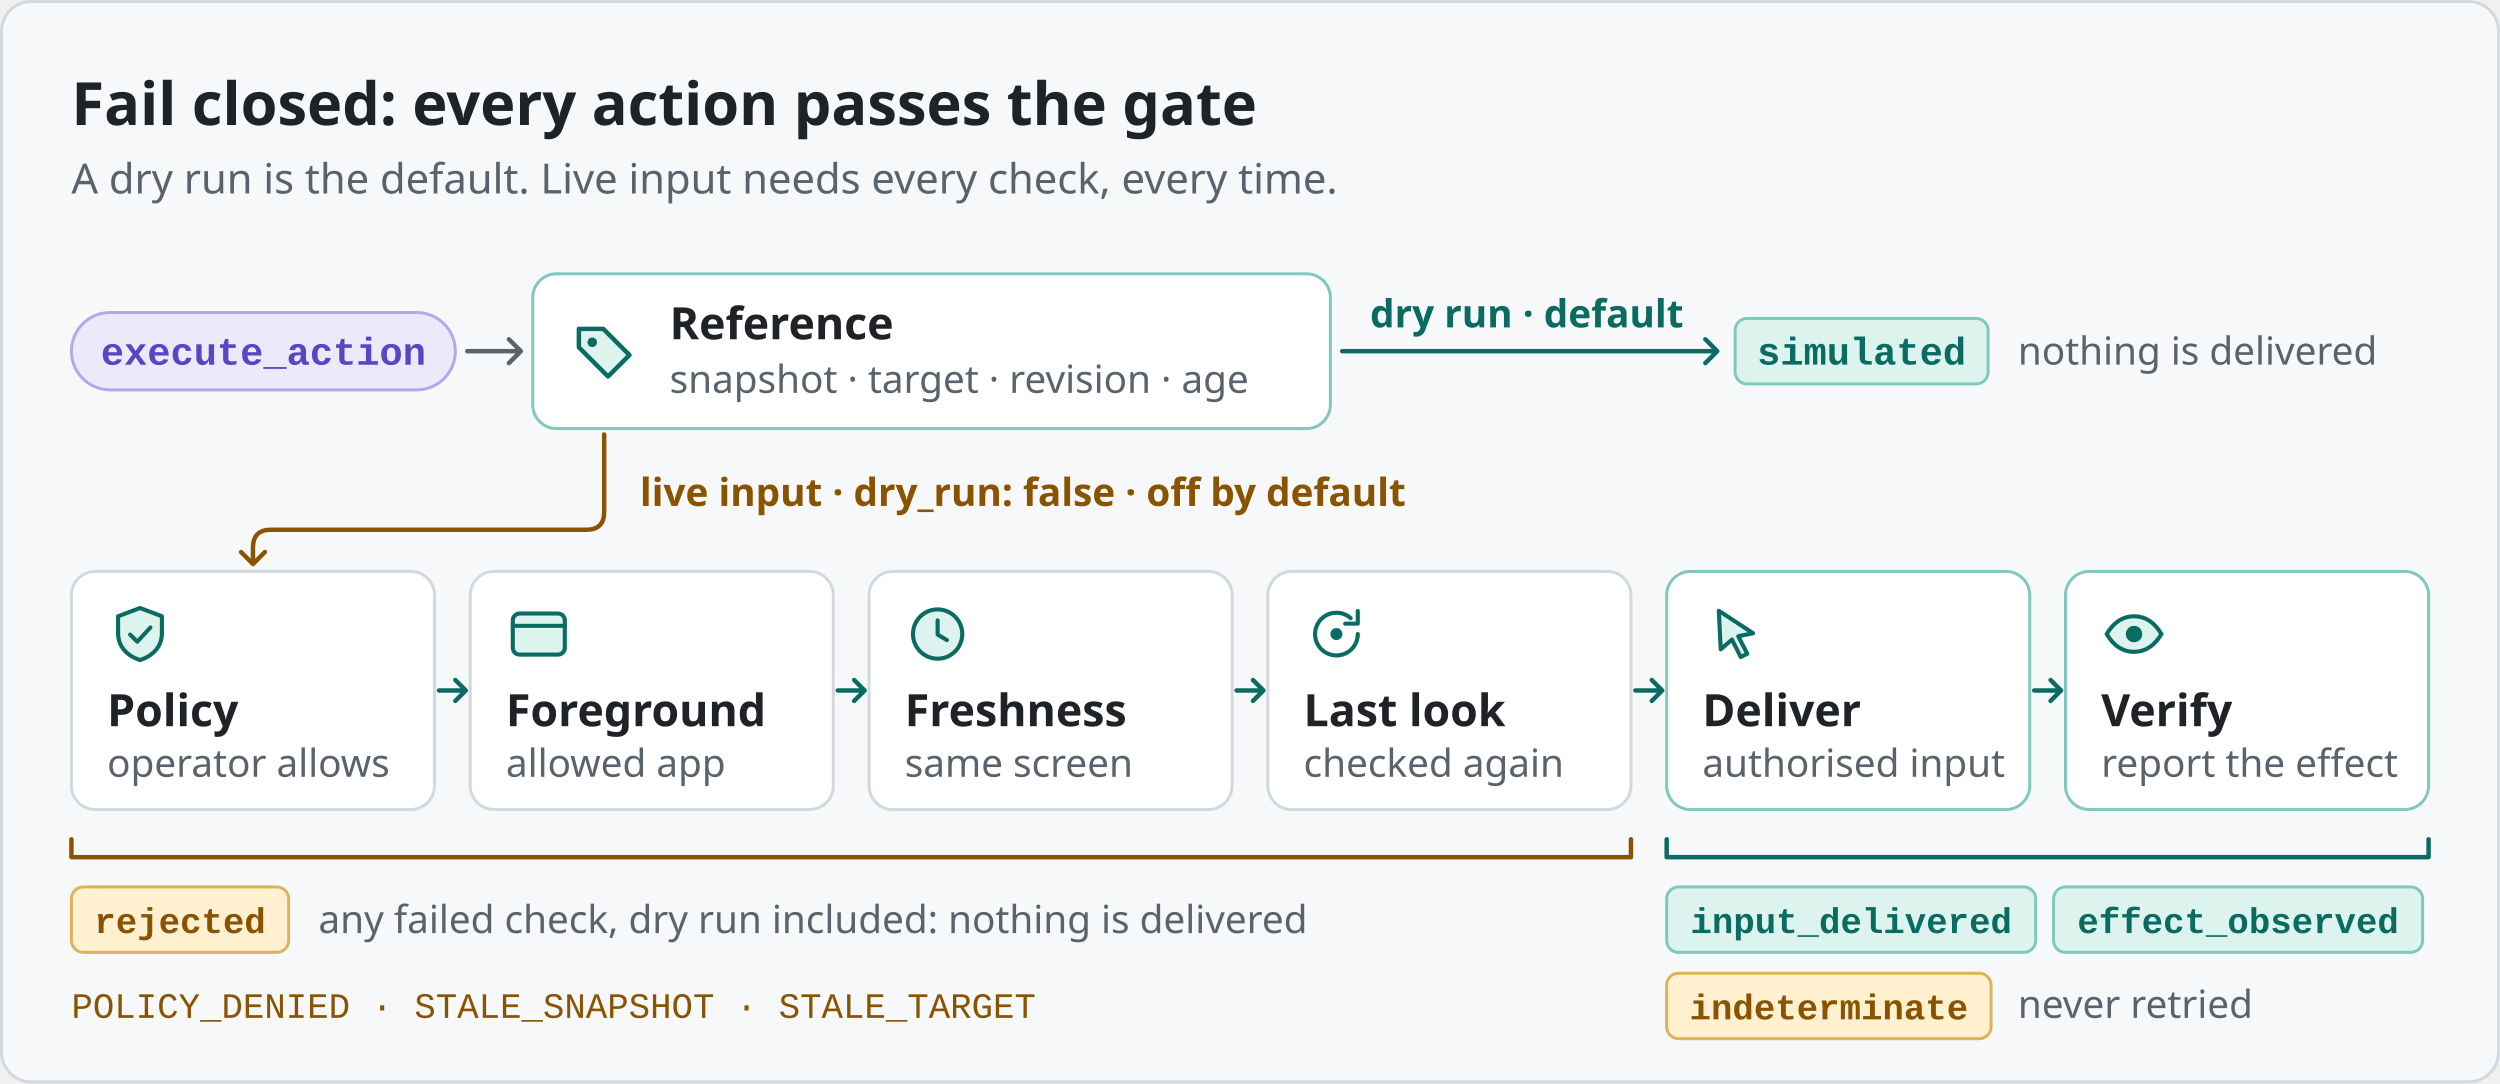
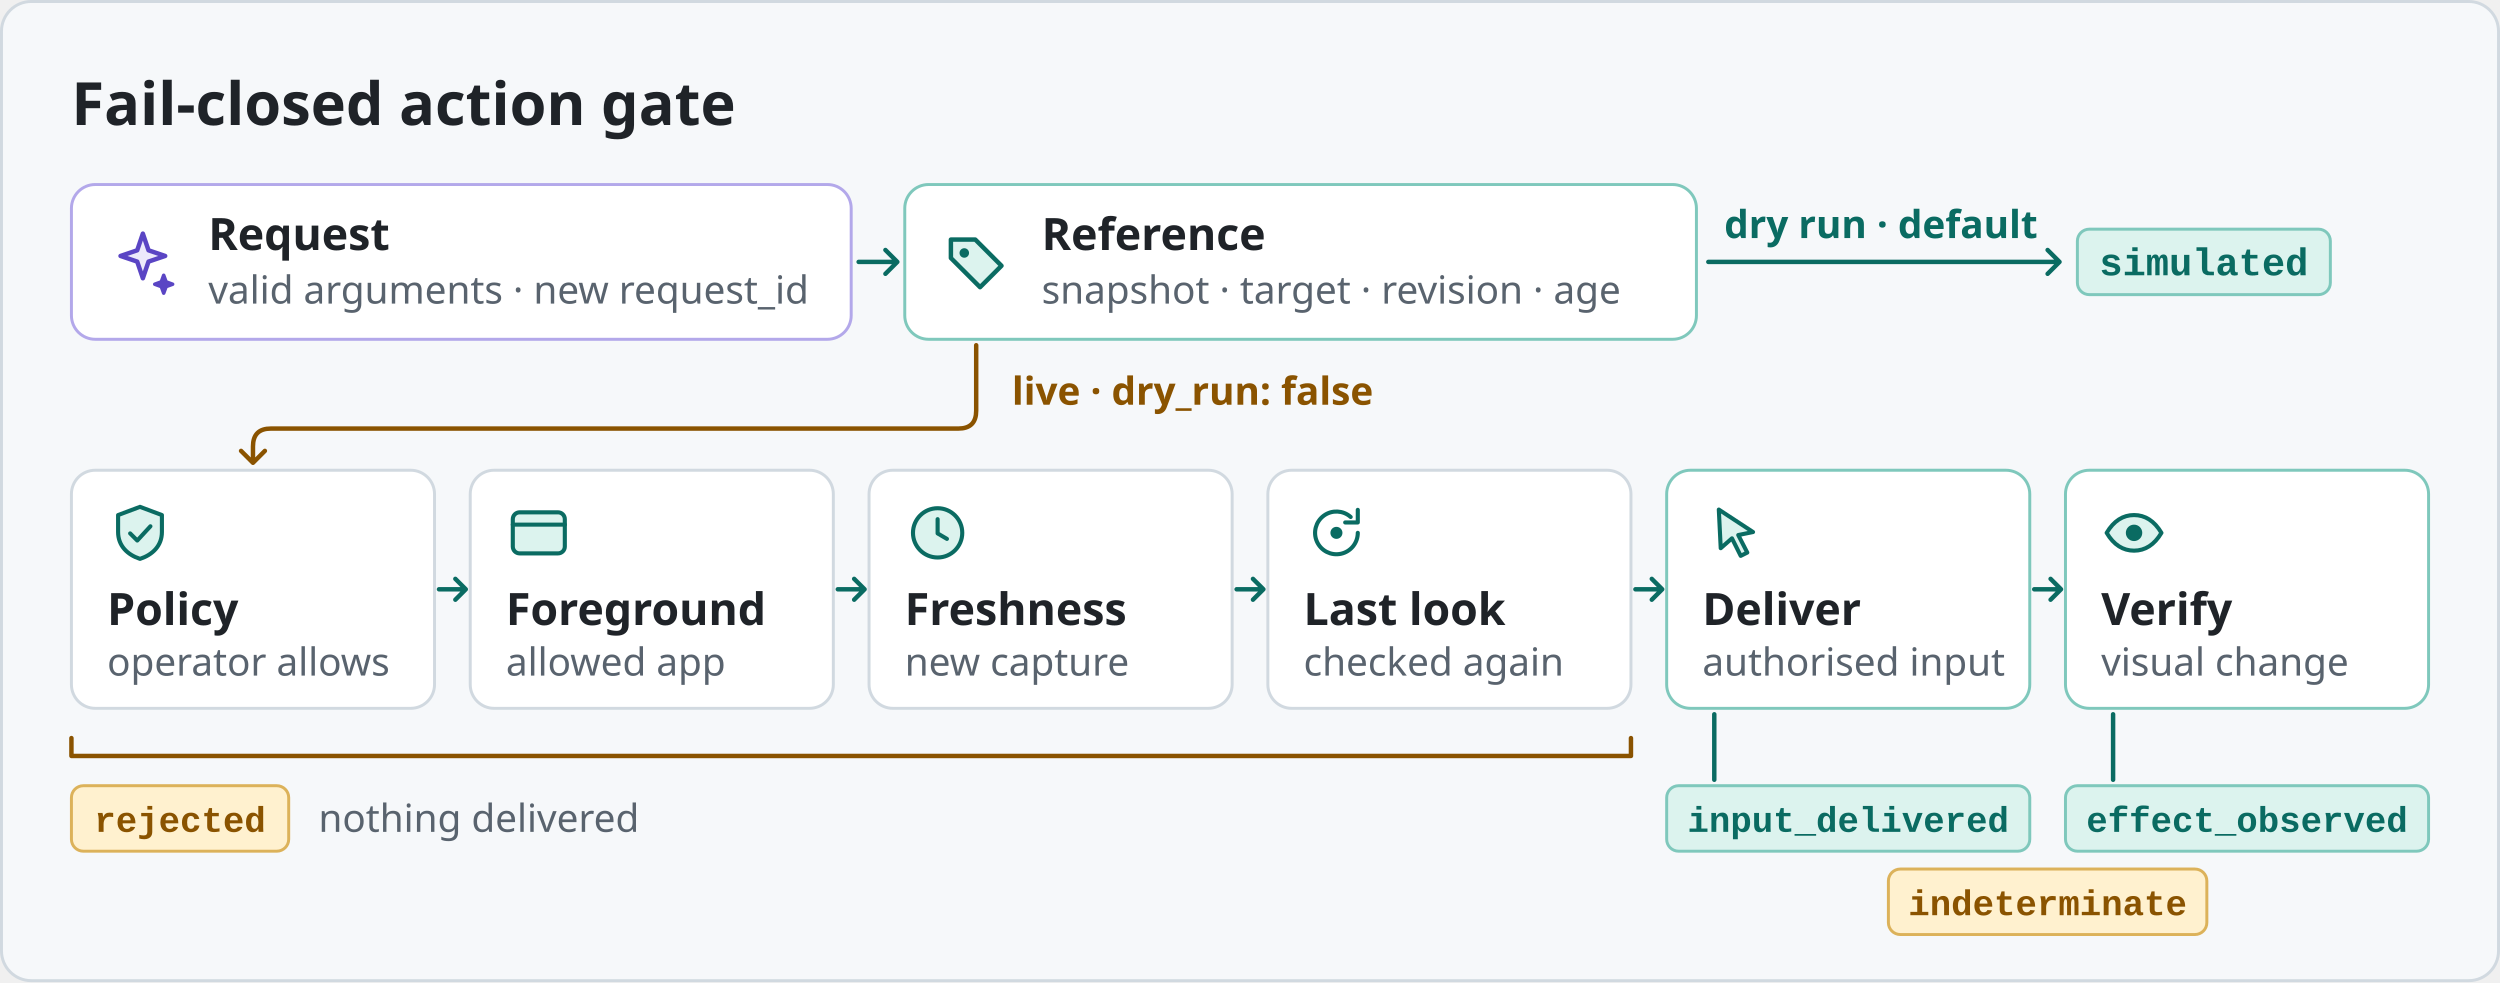
- <svg xmlns="http://www.w3.org/2000/svg" viewBox="0 0 840 364" width="840" height="364" role="img" aria-labelledby="title desc">
+ <svg xmlns="http://www.w3.org/2000/svg" viewBox="0 0 840 330" width="840" height="330" role="img" aria-labelledby="title desc">
  <style>text{font-family:-apple-system,BlinkMacSystemFont,"Segoe UI","Noto Sans",Helvetica,Arial,sans-serif}.m{font-family:ui-monospace,SFMono-Regular,"SF Mono",Menlo,Consolas,"Liberation Mono",monospace}</style>
-   <rect x="0.5" y="0.5" width="839" height="363" rx="10" fill="#f6f8fa" stroke="#d1d9e0" />
-   <text x="24" y="42" font-size="20" fill="#1f2328" font-weight="700">Fail closed: every action passes the gate</text>
-   <text x="24" y="65" font-size="14" fill="#59636e">A dry run is the default. Live input needs every check, every time.</text>
-   <rect x="24" y="105" width="129" height="26" rx="13" fill="#ece9fb" stroke="#b3a8ea" />
-   <text x="88.5" y="122.55" font-size="13" fill="#5a45c4" font-weight="600" text-anchor="middle" class="m">execute_action</text>
-   <path d="M157 118L175 118M171 114L175 118L171 122" fill="none" stroke="#59636e" stroke-width="1.5" stroke-linecap="round" stroke-linejoin="round" />
-   <rect x="179" y="92" width="268" height="52" rx="8" fill="#ffffff" stroke="#7fc8bc" />
-   <g transform="translate(191 106)">
+   <rect x="0.5" y="0.5" width="839" height="329" rx="10" fill="#f6f8fa" stroke="#d1d9e0" />
+   <text x="24" y="42" font-size="20" fill="#1f2328" font-weight="700">Fail-closed action gate</text>
+   <rect x="24" y="62" width="262" height="52" rx="8" fill="#ffffff" stroke="#b3a8ea" />
+   <g transform="translate(36 76)">
+     <path d="M12 2.5l1.9 5.6 5.6 1.9-5.6 1.9-1.9 5.6-1.9-5.6-5.6-1.9 5.6-1.9z" fill="#ece9fb" stroke="#5a45c4" stroke-width="1.5" stroke-linecap="round" stroke-linejoin="round" />
+     <path d="M19 16.5l.8 2.2 2.2.8-2.2.8-.8 2.2-.8-2.2-2.2-.8 2.2-.8z" fill="#5a45c4" stroke="#5a45c4" stroke-width="1.2" stroke-linecap="round" stroke-linejoin="round" />
+   </g>
+   <text x="70" y="84" font-size="15" fill="#1f2328" font-weight="600">Request</text>
+   <text x="70" y="102" font-size="13" fill="#59636e">valid arguments · new request_id</text>
+   <path d="M288.5 88L301.5 88M297.5 84L301.5 88L297.5 92" fill="none" stroke="#0a6b62" stroke-width="1.5" stroke-linecap="round" stroke-linejoin="round" />
+   <rect x="304" y="62" width="266" height="52" rx="8" fill="#ffffff" stroke="#7fc8bc" />
+   <g transform="translate(316 76)">
    <path d="M3.5 4.5h8.2l8.8 8.8-7.2 7.2-9.8-9.8z" fill="#dcf3ee" stroke="#0a6b62" stroke-width="1.5" stroke-linecap="round" stroke-linejoin="round" />
    <circle cx="8" cy="9" r="1.6" fill="#0a6b62" />
  </g>
-   <text x="225" y="114" font-size="15" fill="#1f2328" font-weight="600">Reference</text>
-   <text x="225" y="132" font-size="13" fill="#59636e">snapshot · target · revision · age</text>
-   <path d="M451 118L577 118M573 114L577 118L573 122" fill="none" stroke="#0a6b62" stroke-width="1.5" stroke-linecap="round" stroke-linejoin="round" />
-   <text x="513" y="110" font-size="13" fill="#0a6b62" font-weight="600" text-anchor="middle">dry run · default</text>
-   <rect x="583" y="107" width="85" height="22" rx="4" fill="#dcf3ee" stroke="#7fc8bc" />
-   <text x="625.5" y="122.5" font-size="13" fill="#0a6b62" font-weight="600" text-anchor="middle" class="m">simulated</text>
-   <text x="678" y="122.5" font-size="13" fill="#59636e">nothing is delivered</text>
-   <path d="M203 146L203 172Q203 178 197 178L91 178Q85 178 85 184L85 189.5M81 185.5L85 189.5L89 185.5" fill="none" stroke="#8a5300" stroke-width="1.5" stroke-linecap="round" stroke-linejoin="round" />
-   <text x="215" y="170" font-size="13" fill="#8a5300" font-weight="600">live input · dry_run: false · off by default</text>
-   <rect x="24" y="192" width="122" height="80" rx="8" fill="#ffffff" stroke="#d1d9e0" />
-   <g transform="translate(36 202) scale(0.92)">
+   <text x="350" y="84" font-size="15" fill="#1f2328" font-weight="600">Reference</text>
+   <text x="350" y="102" font-size="13" fill="#59636e">snapshot · target · revision · age</text>
+   <path d="M574 88L692 88M688 84L692 88L688 92" fill="none" stroke="#0a6b62" stroke-width="1.5" stroke-linecap="round" stroke-linejoin="round" />
+   <text x="632" y="80" font-size="13" fill="#0a6b62" font-weight="600" text-anchor="middle">dry run · default</text>
+   <rect x="698" y="77" width="85" height="22" rx="4" fill="#dcf3ee" stroke="#7fc8bc" />
+   <text x="740.5" y="92.5" font-size="13" fill="#0a6b62" font-weight="600" text-anchor="middle" class="m">simulated</text>
+   <path d="M328 116L328 138Q328 144 322 144L91 144Q85 144 85 150L85 155.5M81 151.5L85 155.5L89 151.5" fill="none" stroke="#8a5300" stroke-width="1.5" stroke-linecap="round" stroke-linejoin="round" />
+   <text x="340" y="136" font-size="13" fill="#8a5300" font-weight="600">live · dry_run: false</text>
+   <rect x="24" y="158" width="122" height="80" rx="8" fill="#ffffff" stroke="#d1d9e0" />
+   <g transform="translate(36 168) scale(0.92)">
    <path d="M12 2.5l8 3v6.2c0 5-3.4 8.3-8 9.8-4.6-1.5-8-4.8-8-9.8V5.5z" fill="#dcf3ee" stroke="#0a6b62" stroke-width="1.5" stroke-linecap="round" stroke-linejoin="round" />
    <path d="M8.4 12.2l2.6 2.6 4.8-5.2" fill="none" stroke="#0a6b62" stroke-width="1.5" stroke-linecap="round" stroke-linejoin="round" />
  </g>
-   <text x="36" y="244" font-size="15" fill="#1f2328" font-weight="600">Policy</text>
-   <text x="36" y="261" font-size="13" fill="#59636e">operator allows</text>
-   <path d="M147.5 232L156.5 232M153 228.5L156.5 232L153 235.5" fill="none" stroke="#0a6b62" stroke-width="1.5" stroke-linecap="round" stroke-linejoin="round" />
-   <rect x="158" y="192" width="122" height="80" rx="8" fill="#ffffff" stroke="#d1d9e0" />
-   <g transform="translate(170 202) scale(0.92)">
+   <text x="36" y="210" font-size="15" fill="#1f2328" font-weight="600">Policy</text>
+   <text x="36" y="227" font-size="13" fill="#59636e">operator allows</text>
+   <path d="M147.5 198L156.5 198M153 194.5L156.5 198L153 201.5" fill="none" stroke="#0a6b62" stroke-width="1.5" stroke-linecap="round" stroke-linejoin="round" />
+   <rect x="158" y="158" width="122" height="80" rx="8" fill="#ffffff" stroke="#d1d9e0" />
+   <g transform="translate(170 168) scale(0.92)">
    <rect x="2.5" y="4.5" width="19" height="15" rx="2.5" fill="#dcf3ee" stroke="#0a6b62" stroke-width="1.5" />
    <path d="M2.5 9h19" fill="none" stroke="#0a6b62" stroke-width="1.5" stroke-linecap="round" stroke-linejoin="round" />
  </g>
-   <text x="170" y="244" font-size="15" fill="#1f2328" font-weight="600">Foreground</text>
-   <text x="170" y="261" font-size="13" fill="#59636e">allowed app</text>
-   <path d="M281.5 232L290.5 232M287 228.5L290.5 232L287 235.5" fill="none" stroke="#0a6b62" stroke-width="1.5" stroke-linecap="round" stroke-linejoin="round" />
-   <rect x="292" y="192" width="122" height="80" rx="8" fill="#ffffff" stroke="#d1d9e0" />
-   <g transform="translate(304 202) scale(0.92)">
+   <text x="170" y="210" font-size="15" fill="#1f2328" font-weight="600">Foreground</text>
+   <text x="170" y="227" font-size="13" fill="#59636e">allowed app</text>
+   <path d="M281.5 198L290.5 198M287 194.5L290.5 198L287 201.5" fill="none" stroke="#0a6b62" stroke-width="1.5" stroke-linecap="round" stroke-linejoin="round" />
+   <rect x="292" y="158" width="122" height="80" rx="8" fill="#ffffff" stroke="#d1d9e0" />
+   <g transform="translate(304 168) scale(0.92)">
    <circle cx="12" cy="12" r="9" fill="#dcf3ee" stroke="#0a6b62" stroke-width="1.5" />
    <path d="M12 7v5.2l3.4 2" fill="none" stroke="#0a6b62" stroke-width="1.5" stroke-linecap="round" stroke-linejoin="round" />
  </g>
-   <text x="304" y="244" font-size="15" fill="#1f2328" font-weight="600">Freshness</text>
-   <text x="304" y="261" font-size="13" fill="#59636e">same screen</text>
-   <path d="M415.5 232L424.5 232M421 228.5L424.5 232L421 235.5" fill="none" stroke="#0a6b62" stroke-width="1.5" stroke-linecap="round" stroke-linejoin="round" />
-   <rect x="426" y="192" width="122" height="80" rx="8" fill="#ffffff" stroke="#d1d9e0" />
-   <g transform="translate(438 202) scale(0.92)">
+   <text x="304" y="210" font-size="15" fill="#1f2328" font-weight="600">Freshness</text>
+   <text x="304" y="227" font-size="13" fill="#59636e">new capture</text>
+   <path d="M415.5 198L424.5 198M421 194.5L424.5 198L421 201.5" fill="none" stroke="#0a6b62" stroke-width="1.5" stroke-linecap="round" stroke-linejoin="round" />
+   <rect x="426" y="158" width="122" height="80" rx="8" fill="#ffffff" stroke="#d1d9e0" />
+   <g transform="translate(438 168) scale(0.92)">
    <path d="M19.8 12a7.8 7.8 0 1 1-2.6-5.8M19.8 3.6v4.6h-4.6" fill="none" stroke="#0a6b62" stroke-width="1.5" stroke-linecap="round" stroke-linejoin="round" />
    <circle cx="12" cy="12" r="2.2" fill="#0a6b62" />
  </g>
-   <text x="438" y="244" font-size="15" fill="#1f2328" font-weight="600">Last look</text>
-   <text x="438" y="261" font-size="13" fill="#59636e">checked again</text>
-   <path d="M549.5 232L558.5 232M555 228.5L558.5 232L555 235.5" fill="none" stroke="#0a6b62" stroke-width="1.5" stroke-linecap="round" stroke-linejoin="round" />
-   <rect x="560" y="192" width="122" height="80" rx="8" fill="#ffffff" stroke="#7fc8bc" />
-   <g transform="translate(572 202) scale(0.92)">
+   <text x="438" y="210" font-size="15" fill="#1f2328" font-weight="600">Last look</text>
+   <text x="438" y="227" font-size="13" fill="#59636e">checked again</text>
+   <path d="M549.5 198L558.5 198M555 194.5L558.5 198L555 201.5" fill="none" stroke="#0a6b62" stroke-width="1.5" stroke-linecap="round" stroke-linejoin="round" />
+   <rect x="560" y="158" width="122" height="80" rx="8" fill="#ffffff" stroke="#7fc8bc" />
+   <g transform="translate(572 168) scale(0.92)">
    <path d="M6 3.5l12.5 8.2-5.4 1.1 3.3 6.4-2.4 1.2-3.2-6.4-4.1 3.6z" fill="#dcf3ee" stroke="#0a6b62" stroke-width="1.5" stroke-linecap="round" stroke-linejoin="round" />
  </g>
-   <text x="572" y="244" font-size="15" fill="#1f2328" font-weight="600">Deliver</text>
-   <text x="572" y="261" font-size="13" fill="#59636e">authorised input</text>
-   <path d="M683.5 232L692.5 232M689 228.5L692.5 232L689 235.5" fill="none" stroke="#0a6b62" stroke-width="1.5" stroke-linecap="round" stroke-linejoin="round" />
-   <rect x="694" y="192" width="122" height="80" rx="8" fill="#ffffff" stroke="#7fc8bc" />
-   <g transform="translate(706 202) scale(0.92)">
+   <text x="572" y="210" font-size="15" fill="#1f2328" font-weight="600">Deliver</text>
+   <text x="572" y="227" font-size="13" fill="#59636e">authorised input</text>
+   <path d="M683.5 198L692.5 198M689 194.5L692.5 198L689 201.5" fill="none" stroke="#0a6b62" stroke-width="1.5" stroke-linecap="round" stroke-linejoin="round" />
+   <rect x="694" y="158" width="122" height="80" rx="8" fill="#ffffff" stroke="#7fc8bc" />
+   <g transform="translate(706 168) scale(0.92)">
    <path d="M2 12c2.6-4.4 6-6.5 10-6.5s7.4 2.1 10 6.5c-2.6 4.4-6 6.5-10 6.5S4.6 16.4 2 12z" fill="#dcf3ee" stroke="#0a6b62" stroke-width="1.5" stroke-linecap="round" stroke-linejoin="round" />
    <circle cx="12" cy="12" r="3" fill="#0a6b62" />
  </g>
-   <text x="706" y="244" font-size="15" fill="#1f2328" font-weight="600">Verify</text>
-   <text x="706" y="261" font-size="13" fill="#59636e">report the effect</text>
-   <path d="M24 282v6h524v-6" fill="none" stroke="#8a5300" stroke-width="1.5" stroke-linecap="round" stroke-linejoin="round" />
-   <rect x="24" y="298" width="73" height="22" rx="4" fill="#fff1cf" stroke="#dcb25a" />
-   <text x="60.5" y="313.5" font-size="12" fill="#8a5300" font-weight="600" text-anchor="middle" class="m">rejected</text>
-   <text x="107" y="313.5" font-size="13" fill="#59636e">any failed check, dry run included: nothing is delivered</text>
-   <text x="24" y="342" font-size="12" fill="#8a5300" class="m">POLICY_DENIED · STALE_SNAPSHOT · STALE_TARGET</text>
-   <path d="M560 282v6h256v-6" fill="none" stroke="#0a6b62" stroke-width="1.5" stroke-linecap="round" stroke-linejoin="round" />
-   <rect x="560" y="298" width="124" height="22" rx="4" fill="#dcf3ee" stroke="#7fc8bc" />
-   <text x="622" y="313.5" font-size="12" fill="#0a6b62" font-weight="600" text-anchor="middle" class="m">input_delivered</text>
-   <rect x="690" y="298" width="124" height="22" rx="4" fill="#dcf3ee" stroke="#7fc8bc" />
-   <text x="752" y="313.5" font-size="12" fill="#0a6b62" font-weight="600" text-anchor="middle" class="m">effect_observed</text>
-   <rect x="560" y="327" width="109" height="22" rx="4" fill="#fff1cf" stroke="#dcb25a" />
-   <text x="614.5" y="342.5" font-size="12" fill="#8a5300" font-weight="600" text-anchor="middle" class="m">indeterminate</text>
-   <text x="678" y="342" font-size="13" fill="#59636e">never retried</text>
+   <text x="706" y="210" font-size="15" fill="#1f2328" font-weight="600">Verify</text>
+   <text x="706" y="227" font-size="13" fill="#59636e">visual change</text>
+   <path d="M24 248v6h524v-6" fill="none" stroke="#8a5300" stroke-width="1.5" stroke-linecap="round" stroke-linejoin="round" />
+   <rect x="24" y="264" width="73" height="22" rx="4" fill="#fff1cf" stroke="#dcb25a" />
+   <text x="60.5" y="279.5" font-size="12" fill="#8a5300" font-weight="600" text-anchor="middle" class="m">rejected</text>
+   <text x="107" y="279.5" font-size="13" fill="#59636e">nothing delivered</text>
+   <path d="M576 240v22" fill="none" stroke="#0a6b62" stroke-width="1.5" stroke-linecap="round" stroke-linejoin="round" />
+   <rect x="560" y="264" width="122" height="22" rx="4" fill="#dcf3ee" stroke="#7fc8bc" />
+   <text x="621" y="279.5" font-size="12" fill="#0a6b62" font-weight="600" text-anchor="middle" class="m">input_delivered</text>
+   <path d="M710 240v22" fill="none" stroke="#0a6b62" stroke-width="1.5" stroke-linecap="round" stroke-linejoin="round" />
+   <rect x="694" y="264" width="122" height="22" rx="4" fill="#dcf3ee" stroke="#7fc8bc" />
+   <text x="755" y="279.5" font-size="12" fill="#0a6b62" font-weight="600" text-anchor="middle" class="m">effect_observed</text>
+   <g transform="translate(634.5 0)">
+     <rect x="0" y="292" width="107" height="22" rx="4" fill="#fff1cf" stroke="#dcb25a" />
+     <text x="53.5" y="307.5" font-size="12" fill="#8a5300" font-weight="600" text-anchor="middle" class="m">indeterminate</text>
+   </g>
</svg>
